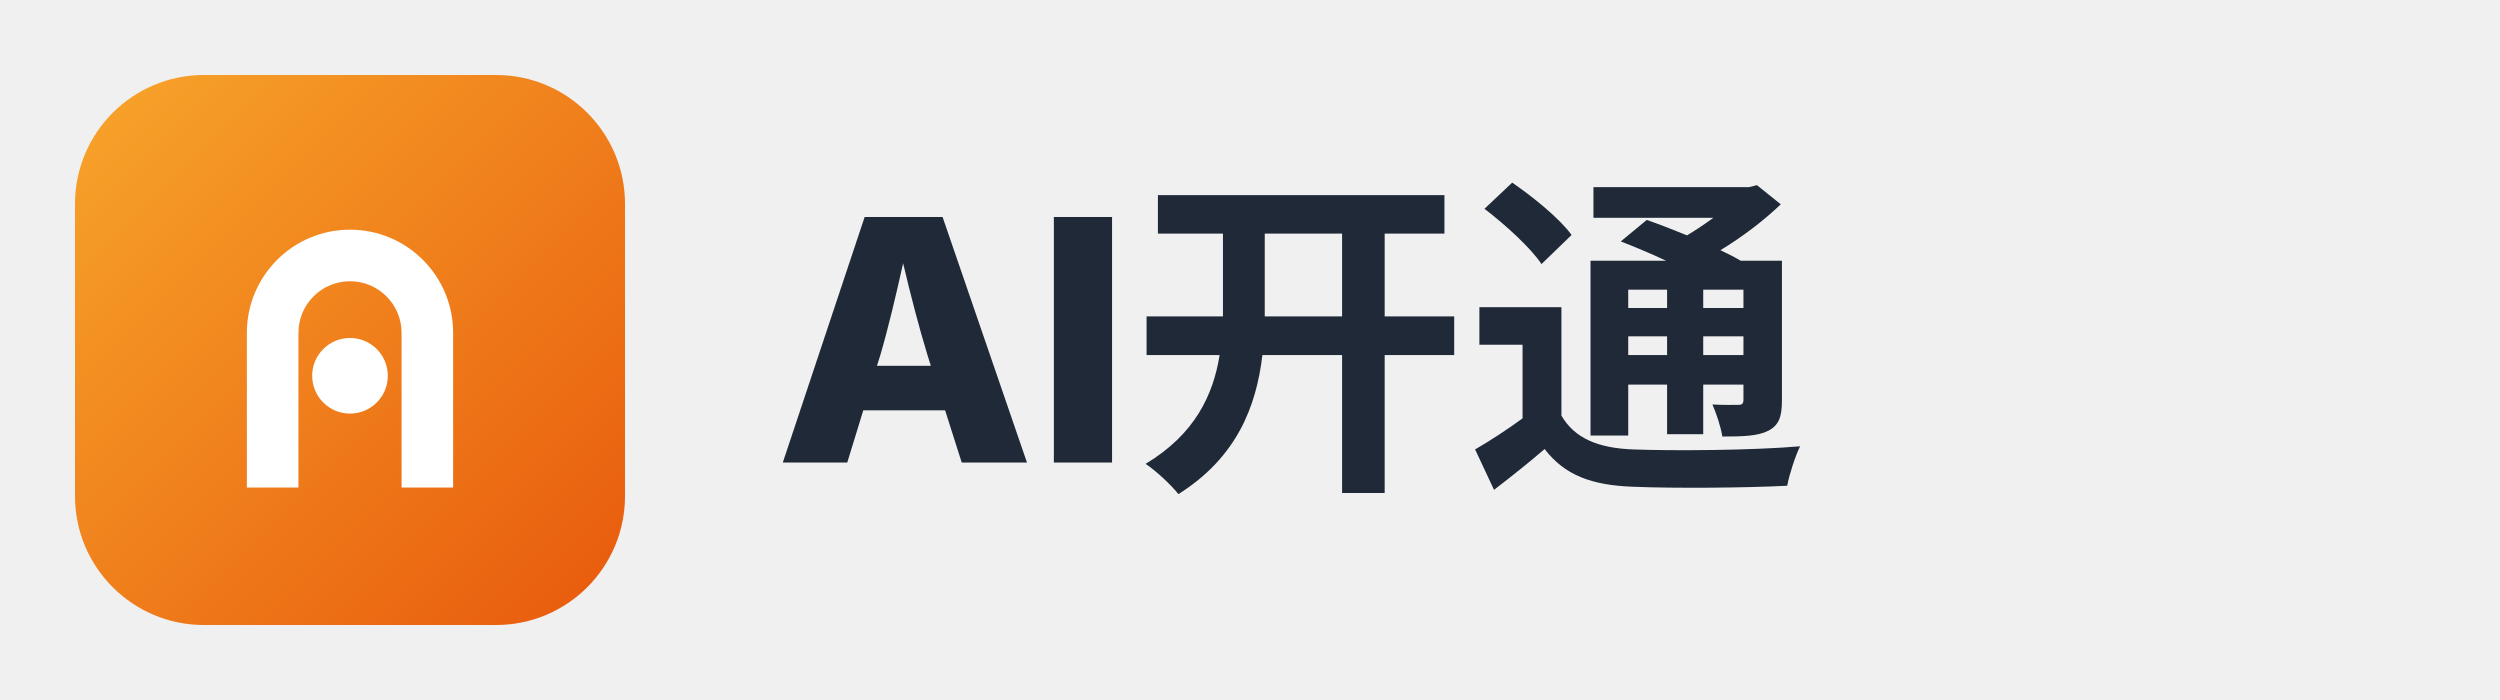
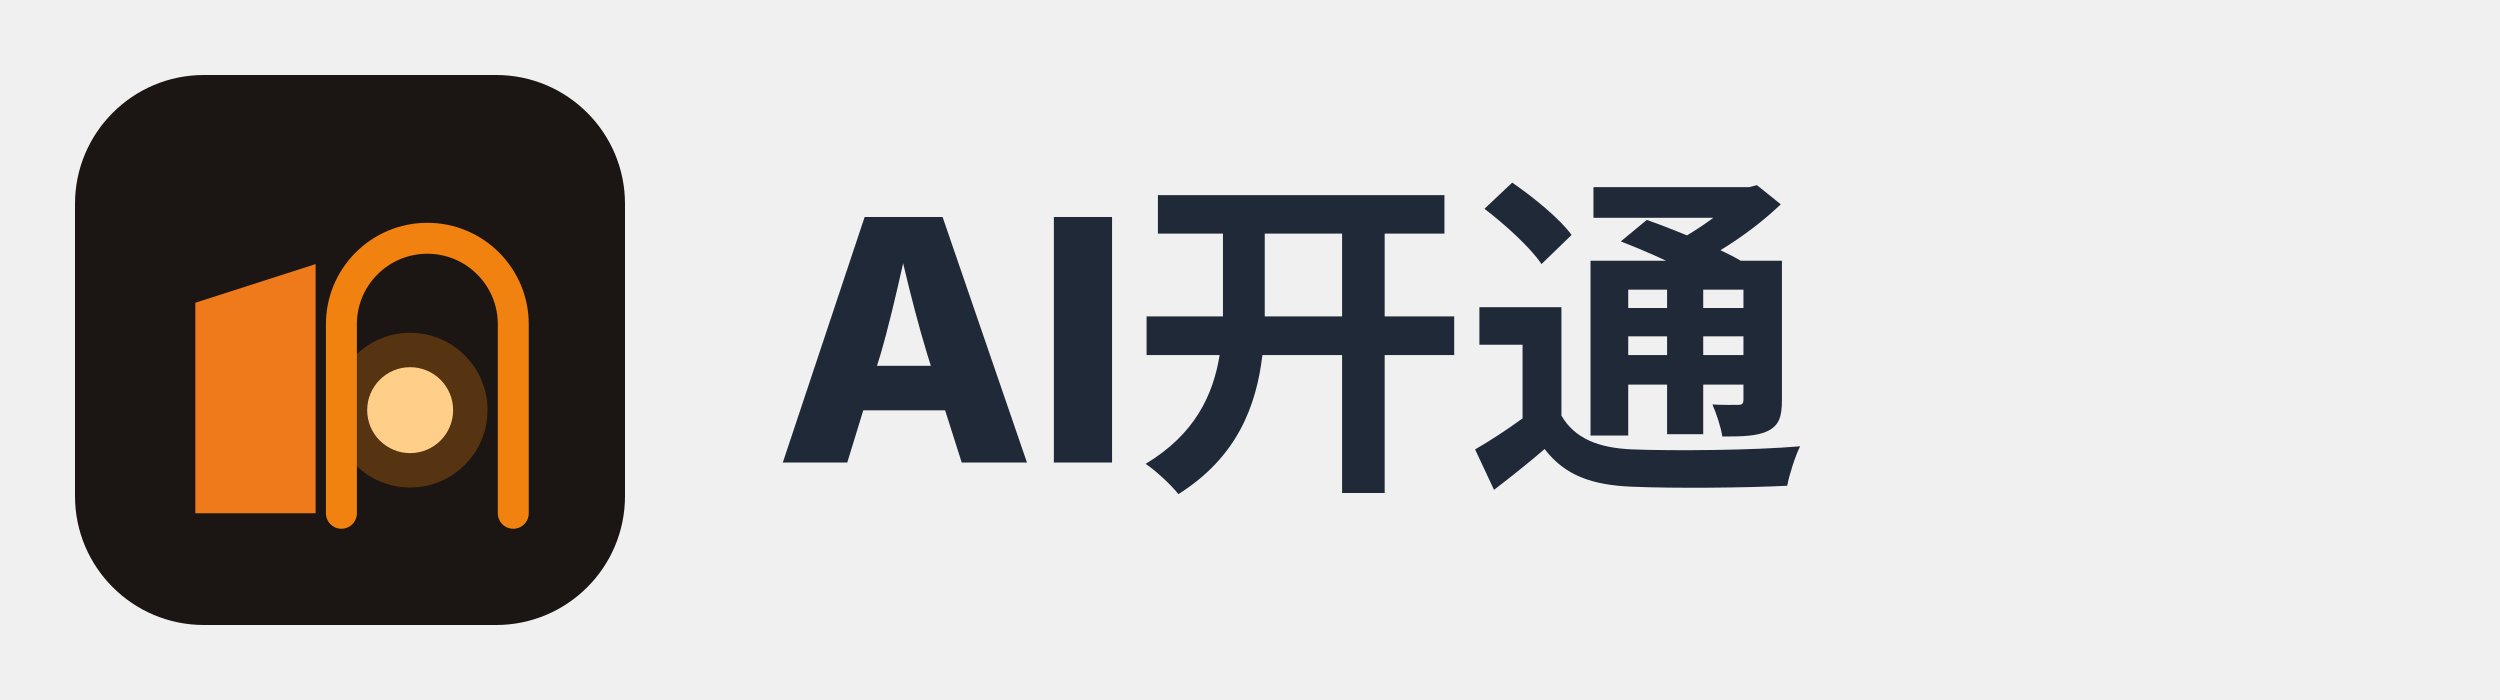
<svg xmlns="http://www.w3.org/2000/svg" viewBox="0 0 200 56" width="200" height="56" role="img" aria-label="AI开通">
-   <defs>
-     <linearGradient id="akbg" x1="0" y1="0" x2="64" y2="64" gradientUnits="userSpaceOnUse">
-       <stop offset="0" stop-color="#F7A52B" />
-       <stop offset="1" stop-color="#E8590C" />
-     </linearGradient>
-   </defs>
  <g transform="translate(6 6) scale(0.6875)">
-     <rect width="64" height="64" rx="15" fill="url(#akbg)" />
-     <path d="M20 48 V30 A12 12 0 0 1 44 30 V48 H38 V30 A6 6 0 0 0 26 30 V48 Z" fill="#fff" />
-     <circle cx="32" cy="35" r="4.4" fill="#fff" />
+     <rect width="64" height="64" rx="15" fill="#1b1613" />
+     <path d="M31 51 V29 A10 10 0 0 1 51 29 V51" fill="none" stroke="#F2820F" stroke-width="3.6" stroke-linecap="round" stroke-linejoin="round" />
+     <path d="M28 22 L14 26.5 V51 L28 51 Z" fill="#EE7A1C" />
+     <circle cx="39" cy="39" r="9" fill="#F2820F" opacity="0.28" />
+     <circle cx="39" cy="39" r="5" fill="#FFCF8A" />
  </g>
  <text x="62" y="37" font-family="Inter, ui-sans-serif, system-ui, -apple-system, BlinkMacSystemFont, 'Segoe UI', sans-serif" font-size="27" font-weight="760" fill="#1f2937">AI开通</text>
</svg>
